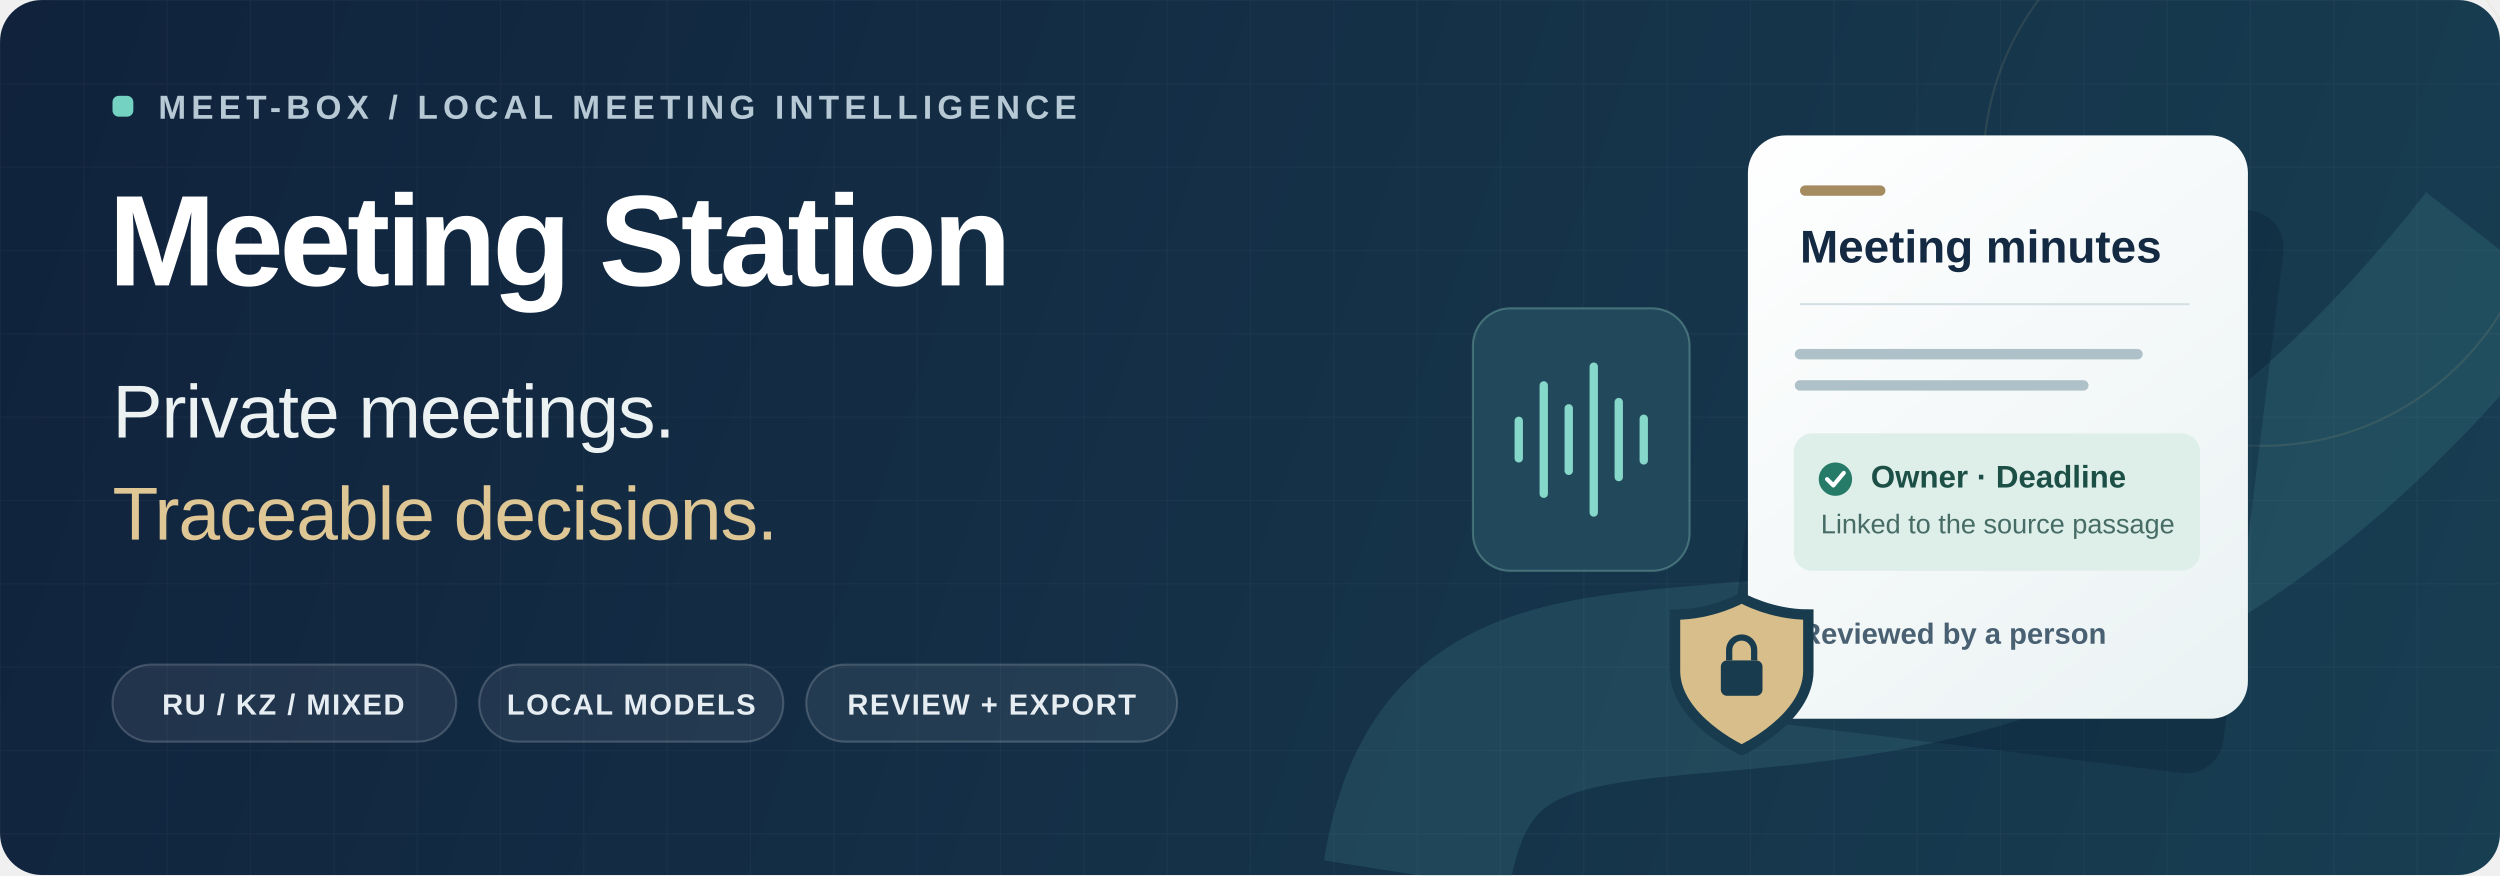
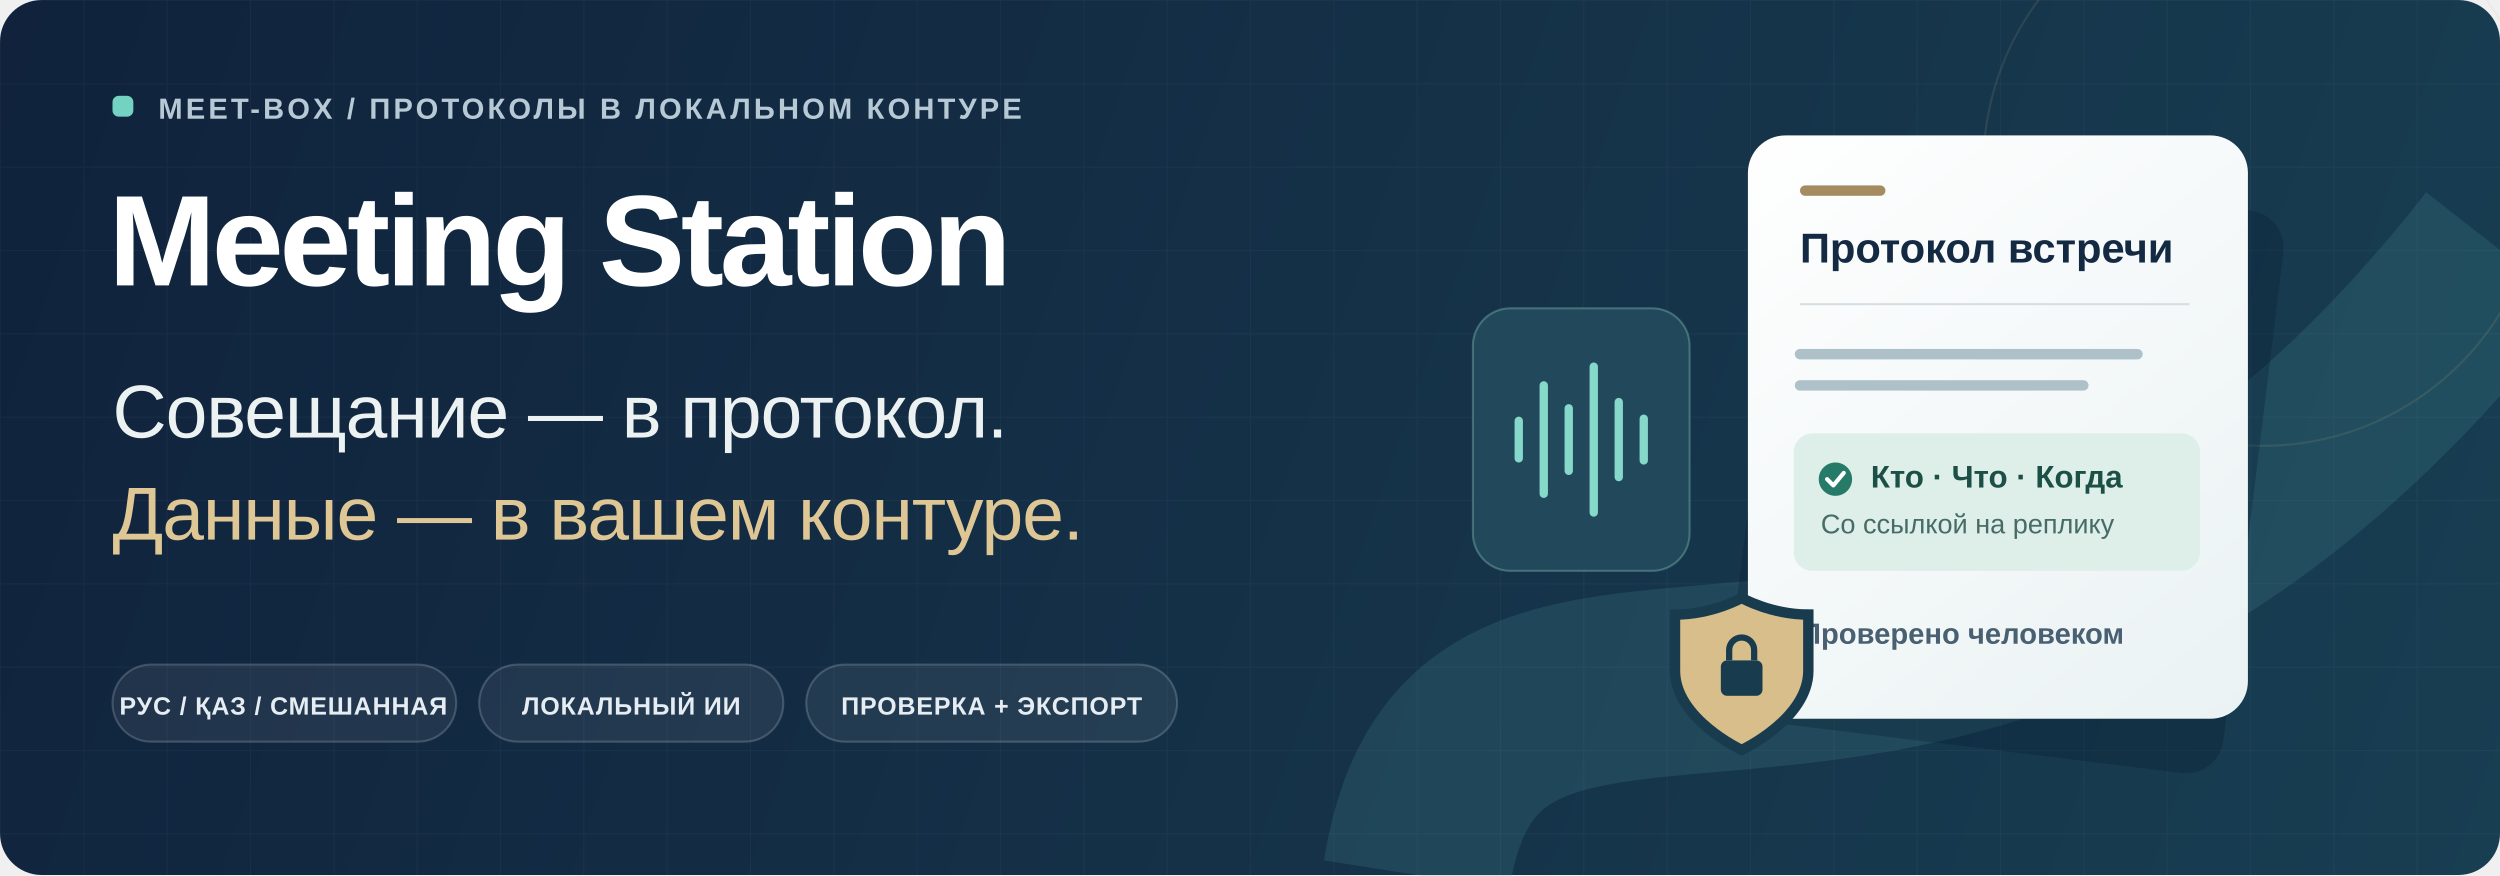
<svg xmlns="http://www.w3.org/2000/svg" width="1200" height="420" viewBox="0 0 1200 420" fill="none" role="img" aria-labelledby="title desc">
  <defs>
    <linearGradient id="bg" x1="0" y1="0" x2="1200" y2="420" gradientUnits="userSpaceOnUse">
      <stop stop-color="#10223C" />
      <stop offset="1" stop-color="#183E52" />
    </linearGradient>
    <linearGradient id="sheet" x1="830" y1="62" x2="1060" y2="360" gradientUnits="userSpaceOnUse">
      <stop stop-color="#FFFFFF" />
      <stop offset="1" stop-color="#EAF2F3" />
    </linearGradient>
    <pattern id="grid" width="40" height="40" patternUnits="userSpaceOnUse">
      <path d="M40 0H0V40" stroke="#FFF" stroke-opacity=".035" />
    </pattern>
  </defs>
  <rect width="1200" height="420" rx="20" fill="url(#bg)" />
  <rect width="1200" height="420" rx="20" fill="url(#grid)" />
  <path d="M680 420C710 230 942 450 1200 120" stroke="#5DADAB" stroke-opacity=".16" stroke-width="90" />
  <circle cx="1086" cy="80" r="134" stroke="#D4B781" stroke-opacity=".12" />
  <g font-family="-apple-system, BlinkMacSystemFont, Segoe UI, Arial, sans-serif">
    <rect x="54" y="46" width="10" height="10" rx="3" fill="#73D2C1" />
-     <text x="76" y="57" fill="#B6C9D5" font-size="16" font-weight="600" letter-spacing="2.5">MEET-BOX / LOCAL MEETING INTELLIGENCE</text>
+     <text x="76" y="57" fill="#B6C9D5" font-size="14" font-weight="600" letter-spacing="1.5">MEET-BOX / ПРОТОКОЛЫ В ЛОКАЛЬНОМ КОНТУРЕ</text>
    <text x="52" y="137" fill="#FFF" font-size="62" font-weight="700" letter-spacing="-2">Meeting Station</text>
-     <text x="54" y="210" fill="#ECF1F2" font-size="36" font-weight="400" letter-spacing="-.5">Private meetings.</text>
-     <text x="54" y="259" fill="#DEC795" font-size="36" font-weight="400" letter-spacing="-.5">Traceable decisions.</text>
-     <g font-size="14" font-weight="600" letter-spacing=".7">
+     <text x="54" y="210" fill="#ECF1F2" font-size="36" font-weight="400" letter-spacing="-.5">Совещание — в протокол.</text>
+     <text x="54" y="259" fill="#DEC795" font-size="36" font-weight="400" letter-spacing="-.5">Данные — в вашем контуре.</text>
+     <g font-size="12" font-weight="600" letter-spacing=".4">
      <rect x="54" y="319" width="165" height="37" rx="18.5" fill="#FFFFFF" fill-opacity=".07" stroke="#FFFFFF" stroke-opacity=".18" />
-       <text x="136" y="343" fill="#E6EDF2" text-anchor="middle">RU / KZ / MIXED</text>
+       <text x="136" y="343" fill="#E6EDF2" text-anchor="middle">РУС / ҚАЗ / СМЕШАННАЯ</text>
      <rect x="230" y="319" width="146" height="37" rx="18.5" fill="#FFFFFF" fill-opacity=".07" stroke="#FFFFFF" stroke-opacity=".18" />
-       <text x="303" y="343" fill="#E6EDF2" text-anchor="middle">LOCAL MODELS</text>
+       <text x="303" y="343" fill="#E6EDF2" text-anchor="middle">ЛОКАЛЬНЫЙ ИИ</text>
      <rect x="387" y="319" width="178" height="37" rx="18.5" fill="#FFFFFF" fill-opacity=".07" stroke="#FFFFFF" stroke-opacity=".18" />
-       <text x="476" y="343" fill="#E6EDF2" text-anchor="middle">REVIEW + EXPORT</text>
+       <text x="476" y="343" fill="#E6EDF2" text-anchor="middle">ПРОВЕРКА + ЭКСПОРТ</text>
    </g>
    <rect x="860" y="74" width="240" height="272" rx="18" fill="#071C30" fill-opacity=".3" transform="rotate(7 860 74)" />
    <rect x="839" y="65" width="240" height="280" rx="18" fill="url(#sheet)" />
    <rect x="864" y="89" width="41" height="5" rx="2.5" fill="#A58B60" />
-     <text x="864" y="126" font-size="22" font-weight="700" fill="#142A43">Meeting minutes</text>
+     <text x="864" y="126" font-size="20" font-weight="700" fill="#142A43">Протокол встречи</text>
    <path d="M864 146H1051" stroke="#D5DFE3" />
    <g stroke="#AEC1C9" stroke-width="5" stroke-linecap="round">
      <path d="M864 170H1026M864 185H1000" />
    </g>
    <rect x="861" y="208" width="195" height="66" rx="9" fill="#DEEEE9" />
    <circle cx="881" cy="230" r="8" fill="#267B68" />
    <path d="m877 230 3 3 5-6" stroke="#FFF" stroke-width="2" stroke-linecap="round" stroke-linejoin="round" />
-     <text x="898" y="234" font-size="15" font-weight="600" fill="#1C5047">Owner · Deadline</text>
-     <text x="874" y="256" font-size="13" fill="#476C65">Linked to the source passage</text>
-     <text x="864" y="309" font-size="14" font-weight="600" fill="#486071">Reviewed by a person</text>
+     <text x="898" y="234" font-size="15" font-weight="600" fill="#1C5047">Кто · Что · Когда</text>
+     <text x="874" y="256" font-size="13" fill="#476C65">Со ссылкой на реплику</text>
+     <text x="864" y="309" font-size="14" font-weight="600" fill="#486071">Проверено человеком</text>
    <rect x="707" y="148" width="104" height="126" rx="18" fill="#22495B" stroke="#6CA29E" stroke-opacity=".5" />
    <g stroke="#86D8CA" stroke-width="4" stroke-linecap="round">
      <path d="M729 202V220M741 185V237M753 196V226M765 176V246M777 193V229M789 201V221" />
    </g>
    <path d="M804 295c18 0 32-8 32-8s14 8 32 8v27c0 23-32 38-32 38s-32-15-32-38Z" fill="#D8BE8B" stroke="#183C4E" stroke-width="5" />
    <rect x="826" y="317" width="20" height="17" rx="3" fill="#183C4E" />
    <path d="M830 317v-5a6 6 0 0 1 12 0v5" stroke="#183C4E" stroke-width="3" />
  </g>
</svg>
